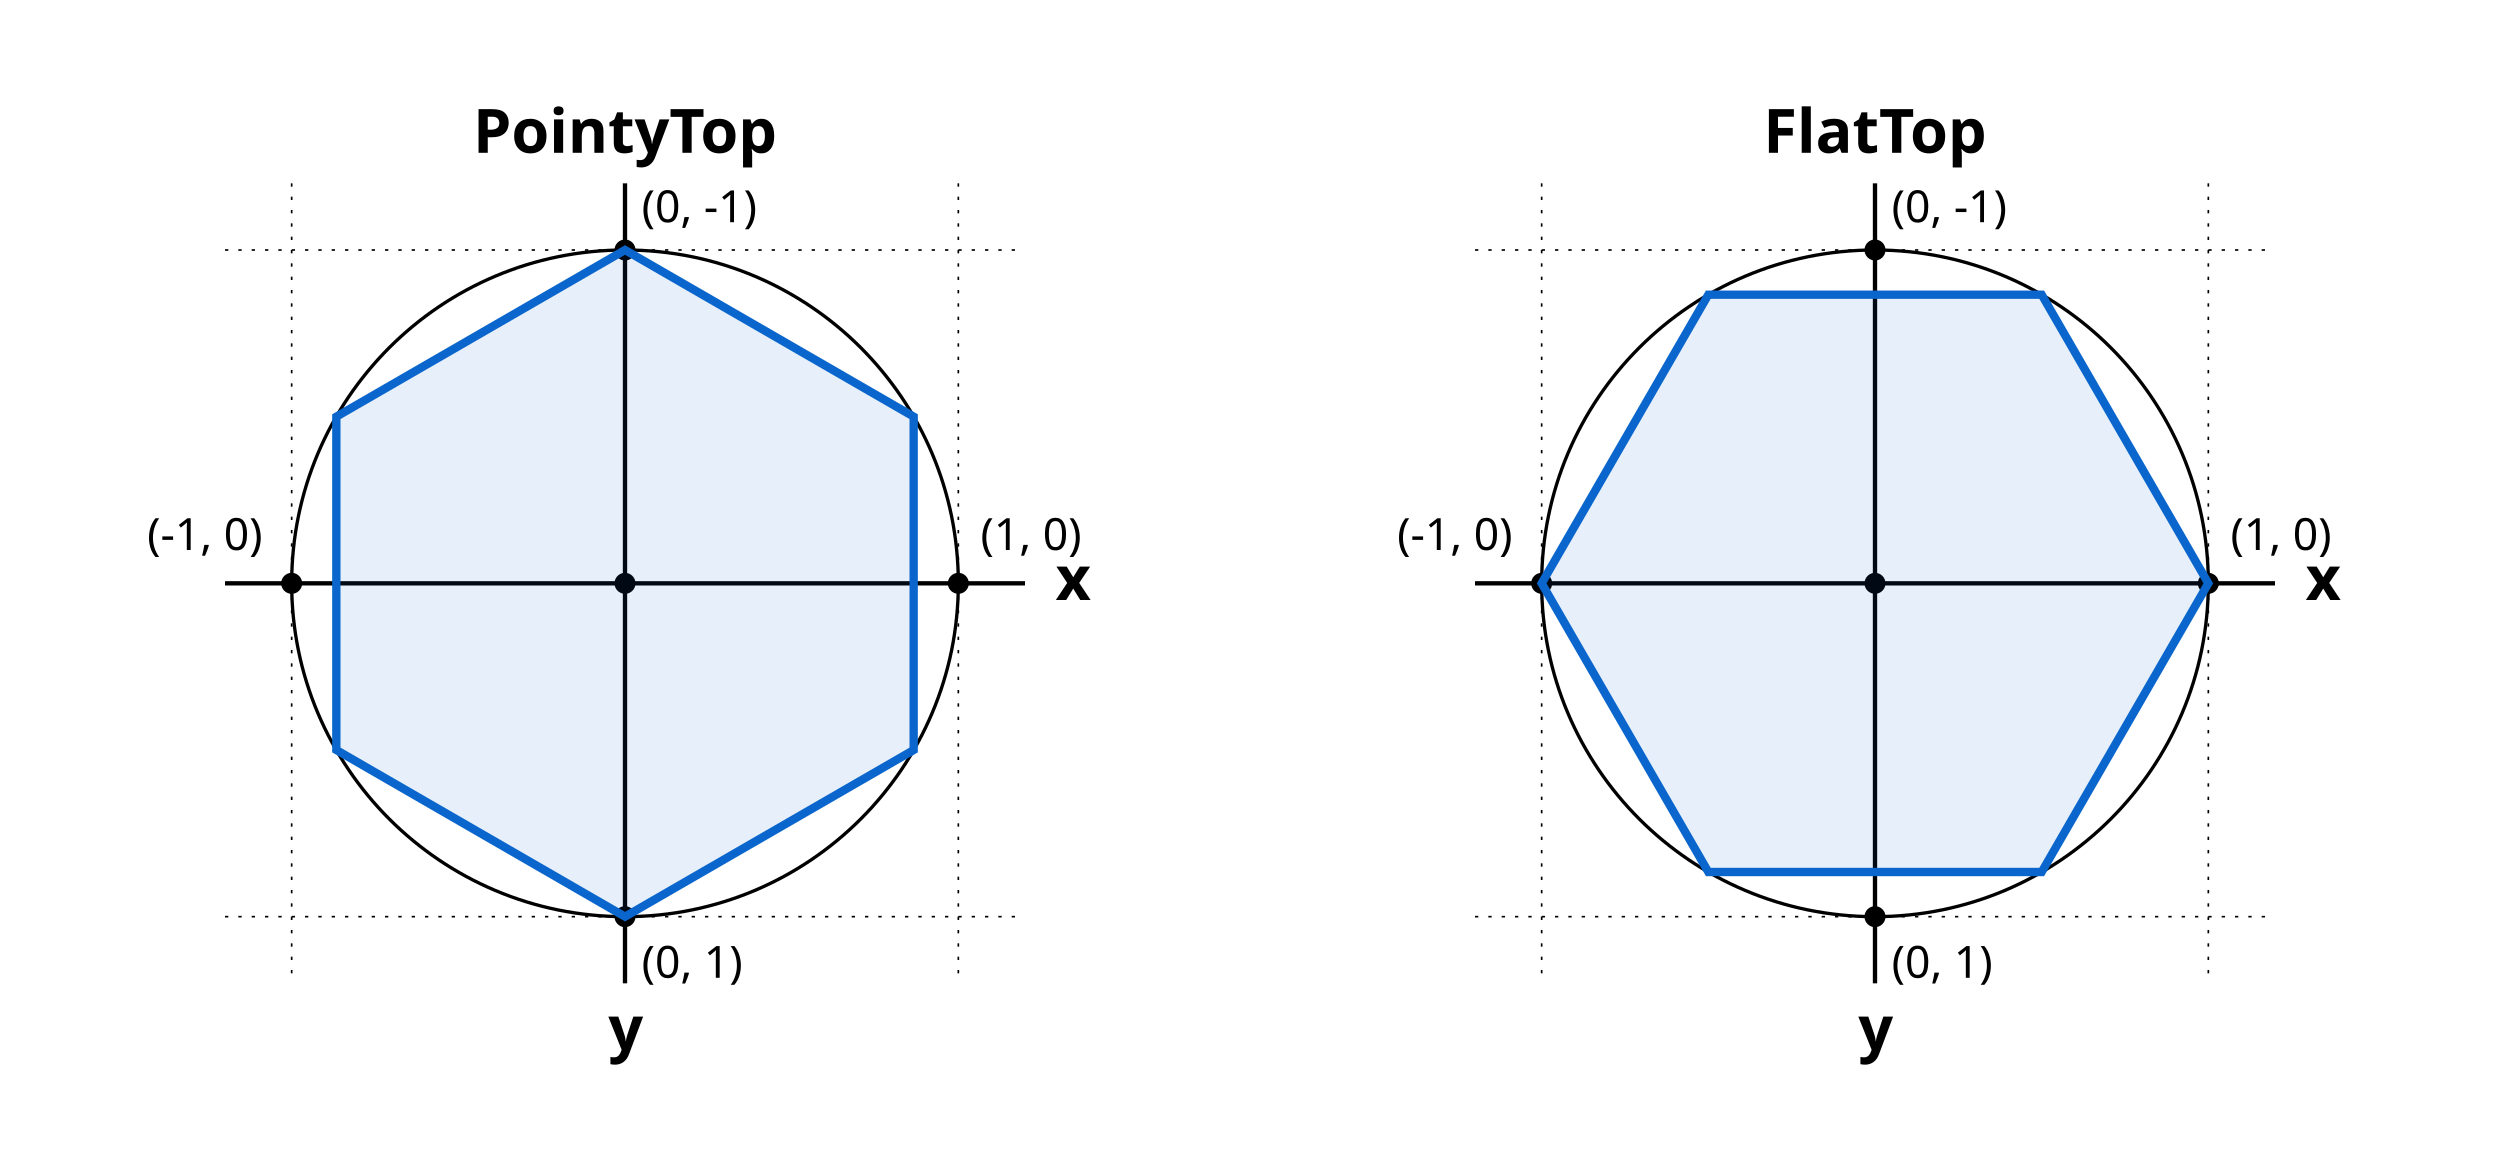
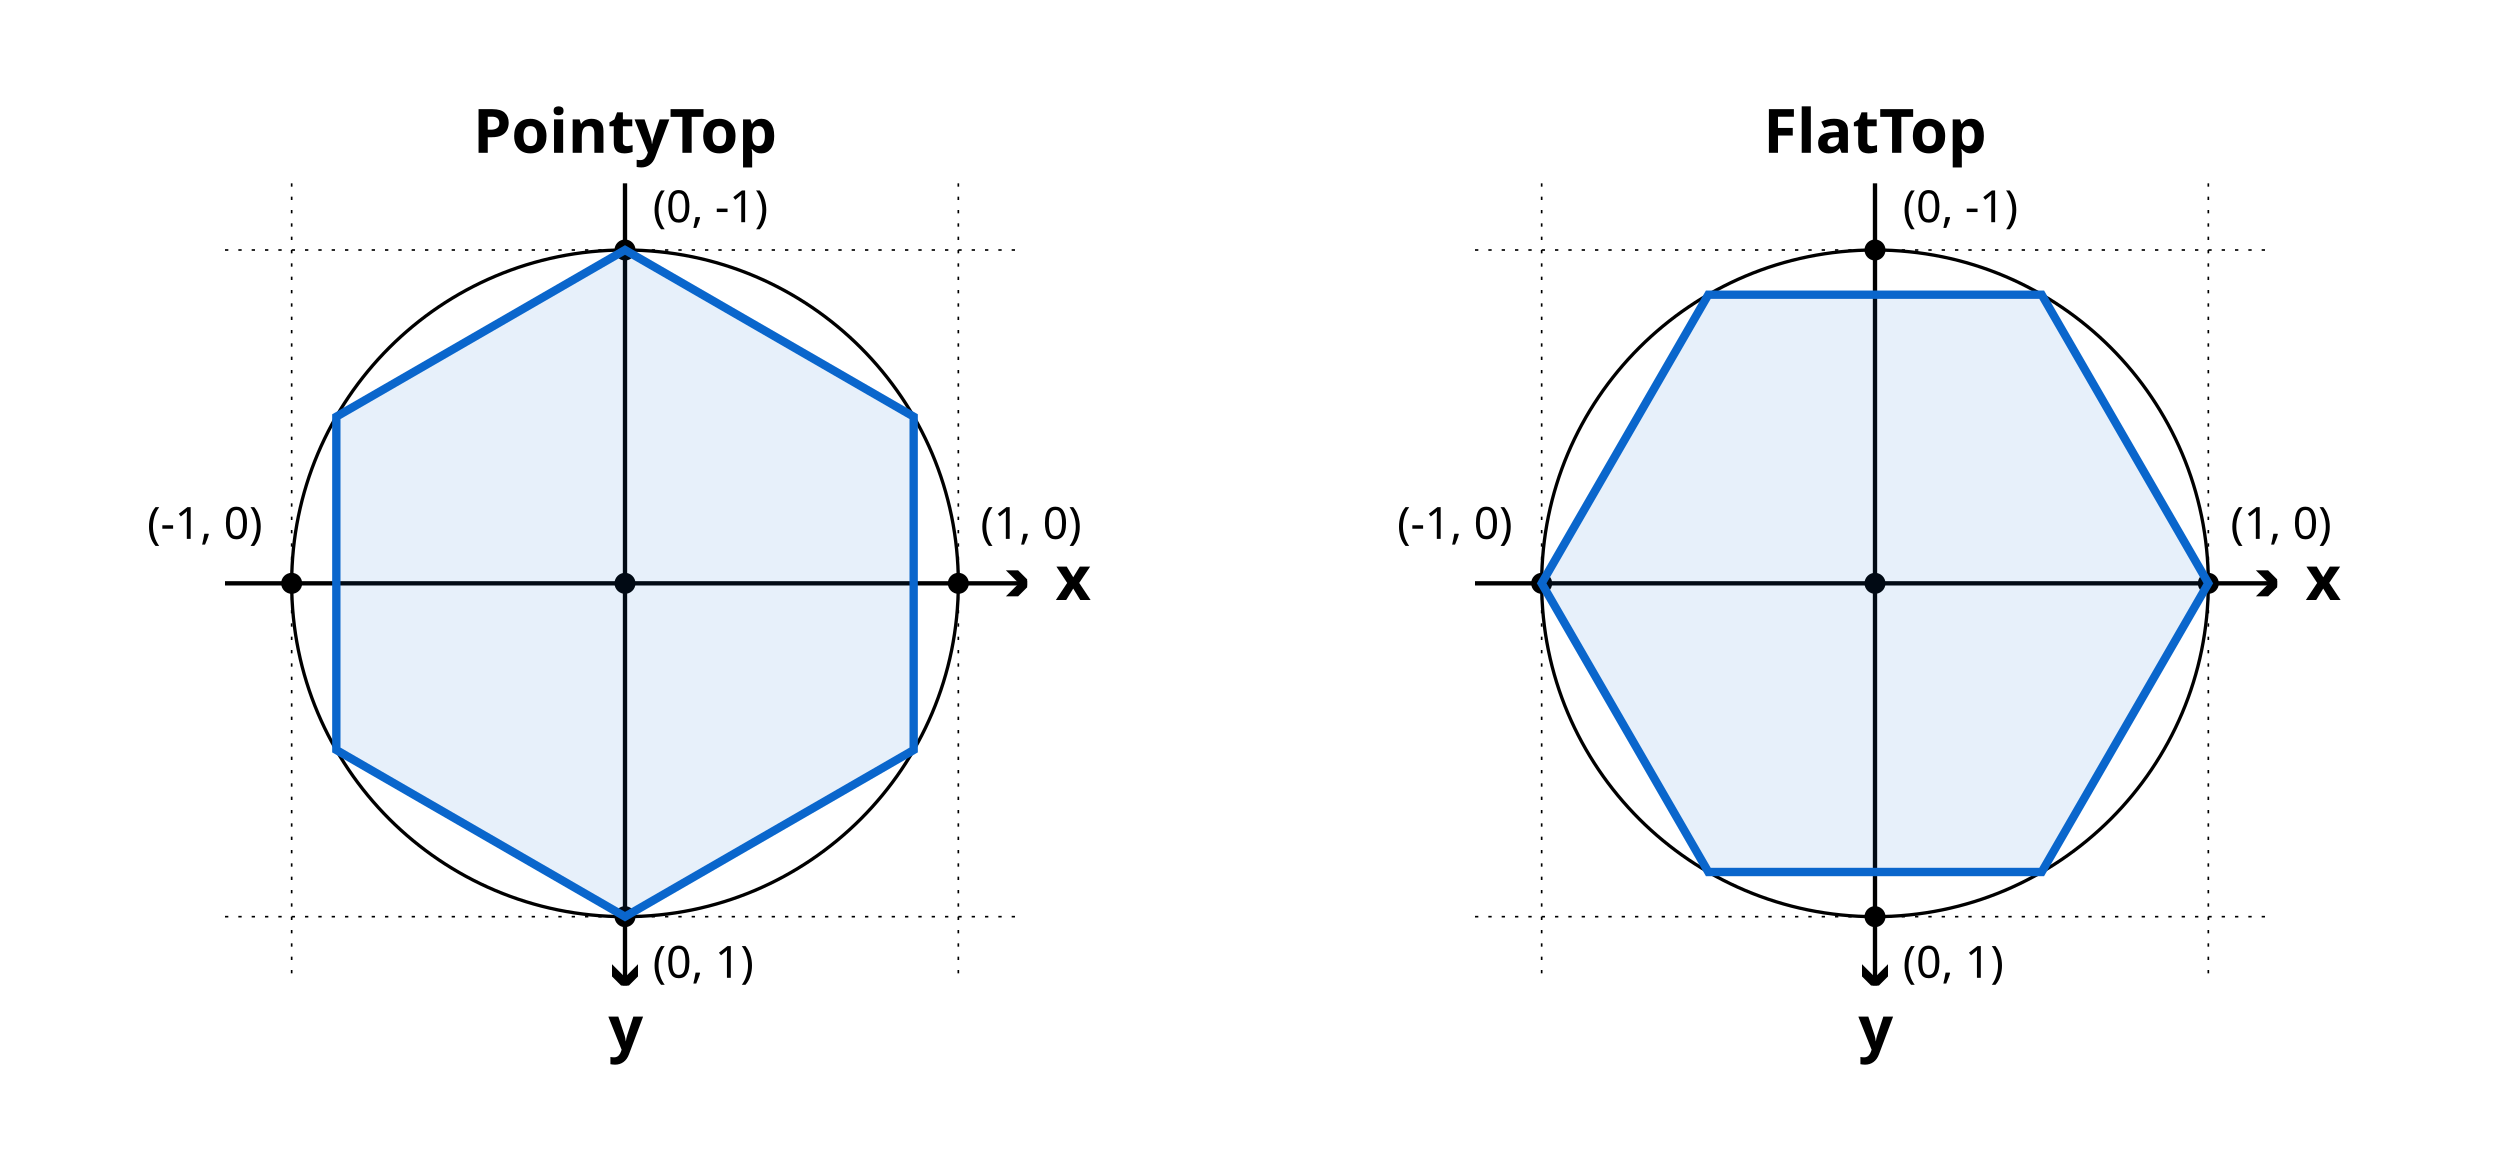
<svg xmlns="http://www.w3.org/2000/svg" width="900" height="420" viewBox="0 0 900 420">
  <style>
    text {
      font-family: system-ui, sans-serif;
      fill: currentColor;
    }
    .axis {
      stroke: currentColor;
      stroke-width: 0.013;
-       marker-end="url(#arrow)"
+       marker-end: url(#arrow);
    }
    .gridLine {
      stroke: currentColor;
      stroke-width: 0.005;
      stroke-dasharray: .01 .03;
    }
    .circle {
      stroke: currentColor;
      stroke-width: 0.01;
      fill: none;
    }
    .hex {
      stroke: #0a66cc;
      stroke-width: 0.025;
      fill: rgba(10, 102, 204, 0.10);
    }
    .label {
      font-size: 22px;
      font-weight: 600;
    }
    .small {
      font-size: 16px;
    }
  </style>
  <defs>
    <marker id="arrow" viewBox="-5 -3 5.5 6" markerWidth="5.5" markerHeight="6" orient="auto" stroke-width="2" stroke="currentColor">
      <line x1="0.5" y1="+0.5" x2="-5" y2="-5" />
      <line x1="0.5" y1="-0.5" x2="-5" y2="+5" />
    </marker>
    <g id="axes-and-circle">
      <g class="axis">
        <line x1="-1.2" y1="0" x2="1.2" y2="0" />
        <line x1="0" y1="-1.2" x2="0" y2="1.2" />
        <g fill="currentColor">
          <circle cx="+0" cy="+0" r="0.025" />
          <circle cx="-1" cy="-0" r="0.025" />
          <circle cx="+1" cy="+0" r="0.025" />
          <circle cx="-0" cy="-1" r="0.025" />
          <circle cx="+0" cy="+1" r="0.025" />
        </g>
      </g>
      <g class="gridLine">
        <line x1="-1.2" y1="-1" x2="1.2" y2="-1" />
        <line x1="-1.2" y1="+1" x2="1.2" y2="+1" />
        <line x1="-1" y1="-1.2" x2="-1" y2="1.2" />
        <line x1="+1" y1="-1.2" x2="+1" y2="1.2" />
      </g>
      <circle class="circle" cx="0" cy="0" r="1" />
    </g>
    <g id="axis-labels" class="small">
-       <text class="label" x="155" y="6">x</text>
-       <text class="label" x="-6" y="168">y</text>
-       <text x="-172" y="-12">(-1, 0)</text>
-       <text x="128" y="-12">(1, 0)</text>
-       <text x="6" y="-130">(0, -1)</text>
-       <text x="6" y="142">(0, 1)</text>
+       <text class="label" x="155" y="6">
+         x
+       </text>
+       <text class="label" x="-6" y="168">
+         y
+       </text>
+       <text x="-172" y="-16">
+         (-1, 0)
+       </text>
+       <text x="128" y="-16">
+         (1, 0)
+       </text>
+       <text x="10" y="-130">
+         (0, -1)
+       </text>
+       <text x="10" y="142">
+         (0, 1)
+       </text>
    </g>
  </defs>
  <g id="PointyTop" transform="translate(225 210)">
    <text class="label" x="0" y="-155" text-anchor="middle">PointyTop</text>
    <use href="#axis-labels" />
    <g transform="scale(120)">
      <use href="#axes-and-circle" />
      <polygon class="hex" points="           0,-1           0.866,-0.5           0.866,0.5           0,1           -0.866,0.5           -0.866,-0.5         " />
    </g>
  </g>
  <g id="FlatTop" transform="translate(675 210)">
    <text class="label" x="0" y="-155" text-anchor="middle">FlatTop</text>
    <use href="#axis-labels" />
    <g transform="scale(120)">
      <use href="#axes-and-circle" />
      <polygon class="hex" points="           -1,0           -0.5,-0.866           0.5,-0.866           1,0           0.5,0.866           -0.5,0.866         " />
    </g>
  </g>
</svg>
